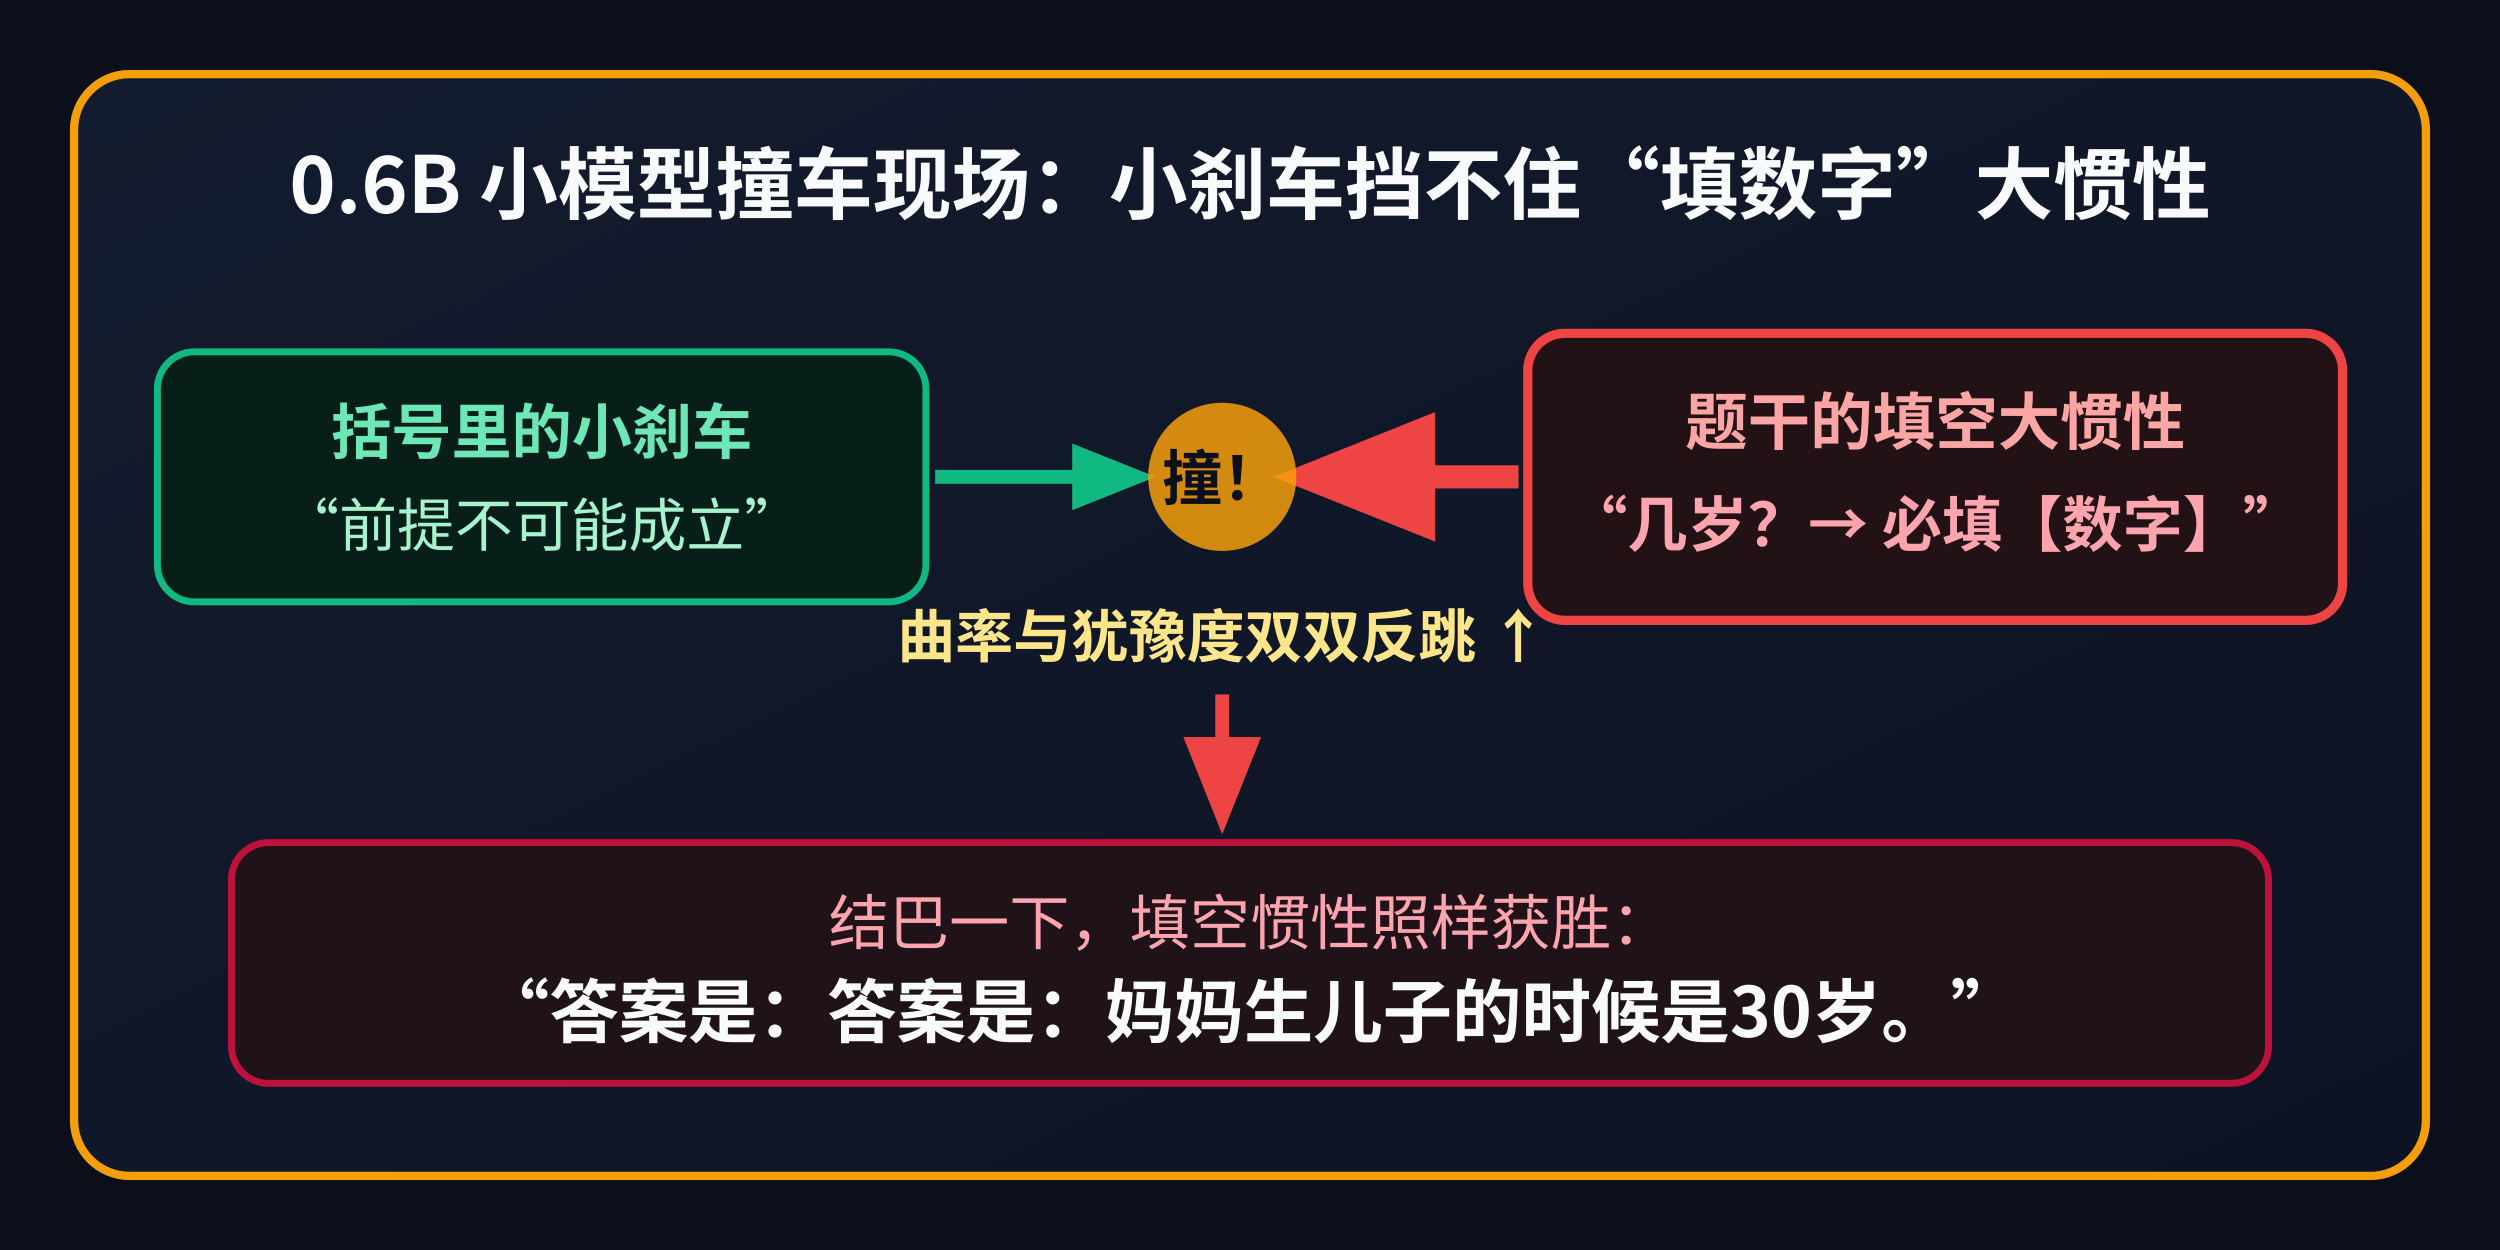
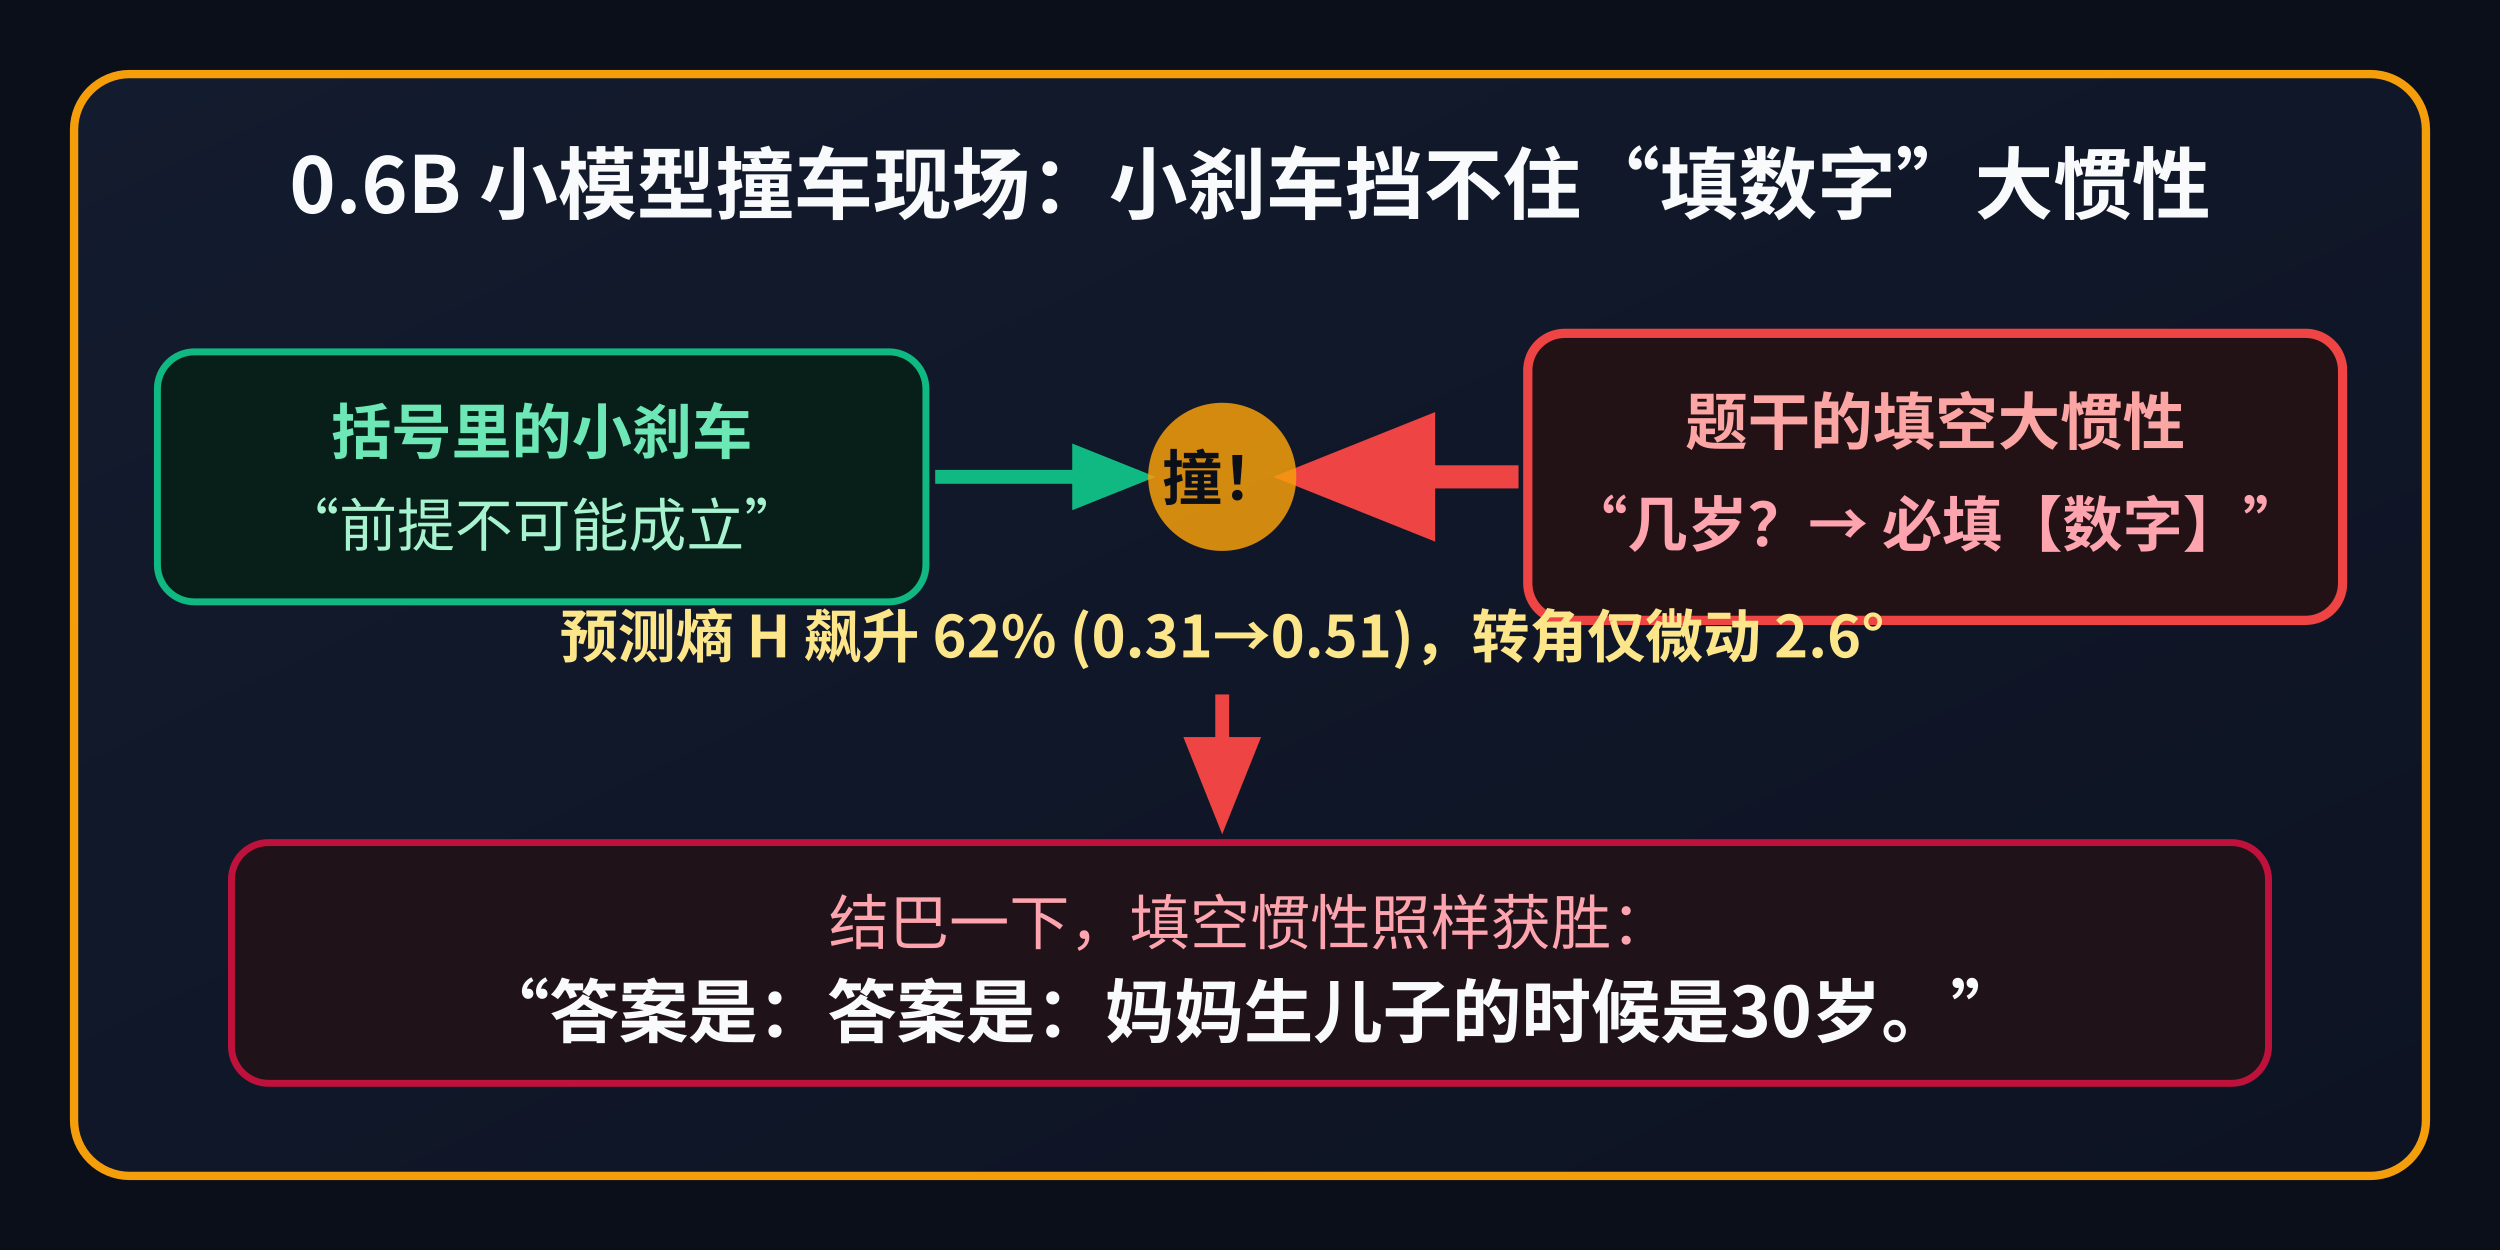
<svg xmlns="http://www.w3.org/2000/svg" viewBox="0 0 540 270" width="540" height="270" style="font-family:'WenQuanYi Micro Hei','Noto Sans CJK SC',sans-serif;">
  <defs>
    <linearGradient id="cardBg" x1="0%" y1="0%" x2="100%" y2="100%">
      <stop offset="0%" stop-color="#131b2e" />
      <stop offset="100%" stop-color="#0d1322" />
    </linearGradient>
    <marker id="arrGreen" viewBox="0 0 10 10" refX="8" refY="5" markerWidth="6" markerHeight="6" orient="auto">
      <path d="M 0 1 L 10 5 L 0 9 z" fill="#10b981" />
    </marker>
    <marker id="arrRed" viewBox="0 0 10 10" refX="8" refY="5" markerWidth="7" markerHeight="7" orient="auto">
      <path d="M 0 1 L 10 5 L 0 9 z" fill="#ef4444" />
    </marker>
  </defs>
  <rect x="0" y="0" width="540" height="270" fill="#0b0f19" />
  <rect x="16" y="16" width="508" height="238" rx="12" fill="url(#cardBg)" stroke="#f59e0b" stroke-width="1.8" />
  <text x="270" y="46" fill="#f8fafc" font-size="17" font-weight="bold" text-anchor="middle">0.6B 小模型撞车现场：小刹车挡不住“填数字”大惯性</text>
  <rect x="34" y="76" width="166" height="54" rx="8" fill="#071f18" stroke="#10b981" stroke-width="1.5" />
  <text x="117" y="98" fill="#6ee7b7" font-size="13" font-weight="bold" text-anchor="middle">括号里的小刹车</text>
  <text x="117" y="118" fill="#a7f3d0" font-size="12.5" text-anchor="middle">“前提不可能成立”</text>
  <line x1="202" y1="103" x2="246" y2="103" stroke="#10b981" stroke-width="3" marker-end="url(#arrGreen)" />
  <rect x="330" y="72" width="176" height="62" rx="8" fill="#231215" stroke="#ef4444" stroke-width="2" />
  <text x="418" y="96" fill="#fca5a5" font-size="13.5" font-weight="bold" text-anchor="middle">题干的填空大惯性</text>
  <text x="418" y="118" fill="#fda4af" font-size="13" font-weight="bold" text-anchor="middle">“几岁？→ 必填【数字】”</text>
  <line x1="328" y1="103" x2="282" y2="103" stroke="#ef4444" stroke-width="5" marker-end="url(#arrRed)" />
  <circle cx="264" cy="103" r="16" fill="#f59e0b" opacity="0.85" />
  <text x="264" y="108" fill="#0b0f19" font-size="13" font-weight="bold" text-anchor="middle">撞！</text>
-   <text x="264" y="142" fill="#fde68a" font-size="12.5" font-weight="bold" text-anchor="middle">曲率与犹豫度双双反跳 ↑</text>
+   <text x="264" y="142" fill="#fde68a" font-size="12.5" font-weight="bold" text-anchor="middle">预测熵 H 飙升 62% (0.31→0.51)，转角仅微动 2.6°</text>
  <line x1="264" y1="150" x2="264" y2="176" stroke="#ef4444" stroke-width="3" marker-end="url(#arrRed)" />
  <rect x="50" y="182" width="440" height="52" rx="8" fill="#1f1218" stroke="#be123c" stroke-width="1.5" />
  <text x="270" y="204" fill="#fda4af" font-size="13" text-anchor="middle">结巴一下，填空惯性照样获胜：</text>
  <text x="270" y="224" fill="#f8fafc" font-size="15" font-weight="bold" text-anchor="middle">“答案是：答案是：妈妈生儿子的时候是30岁。”</text>
</svg>
